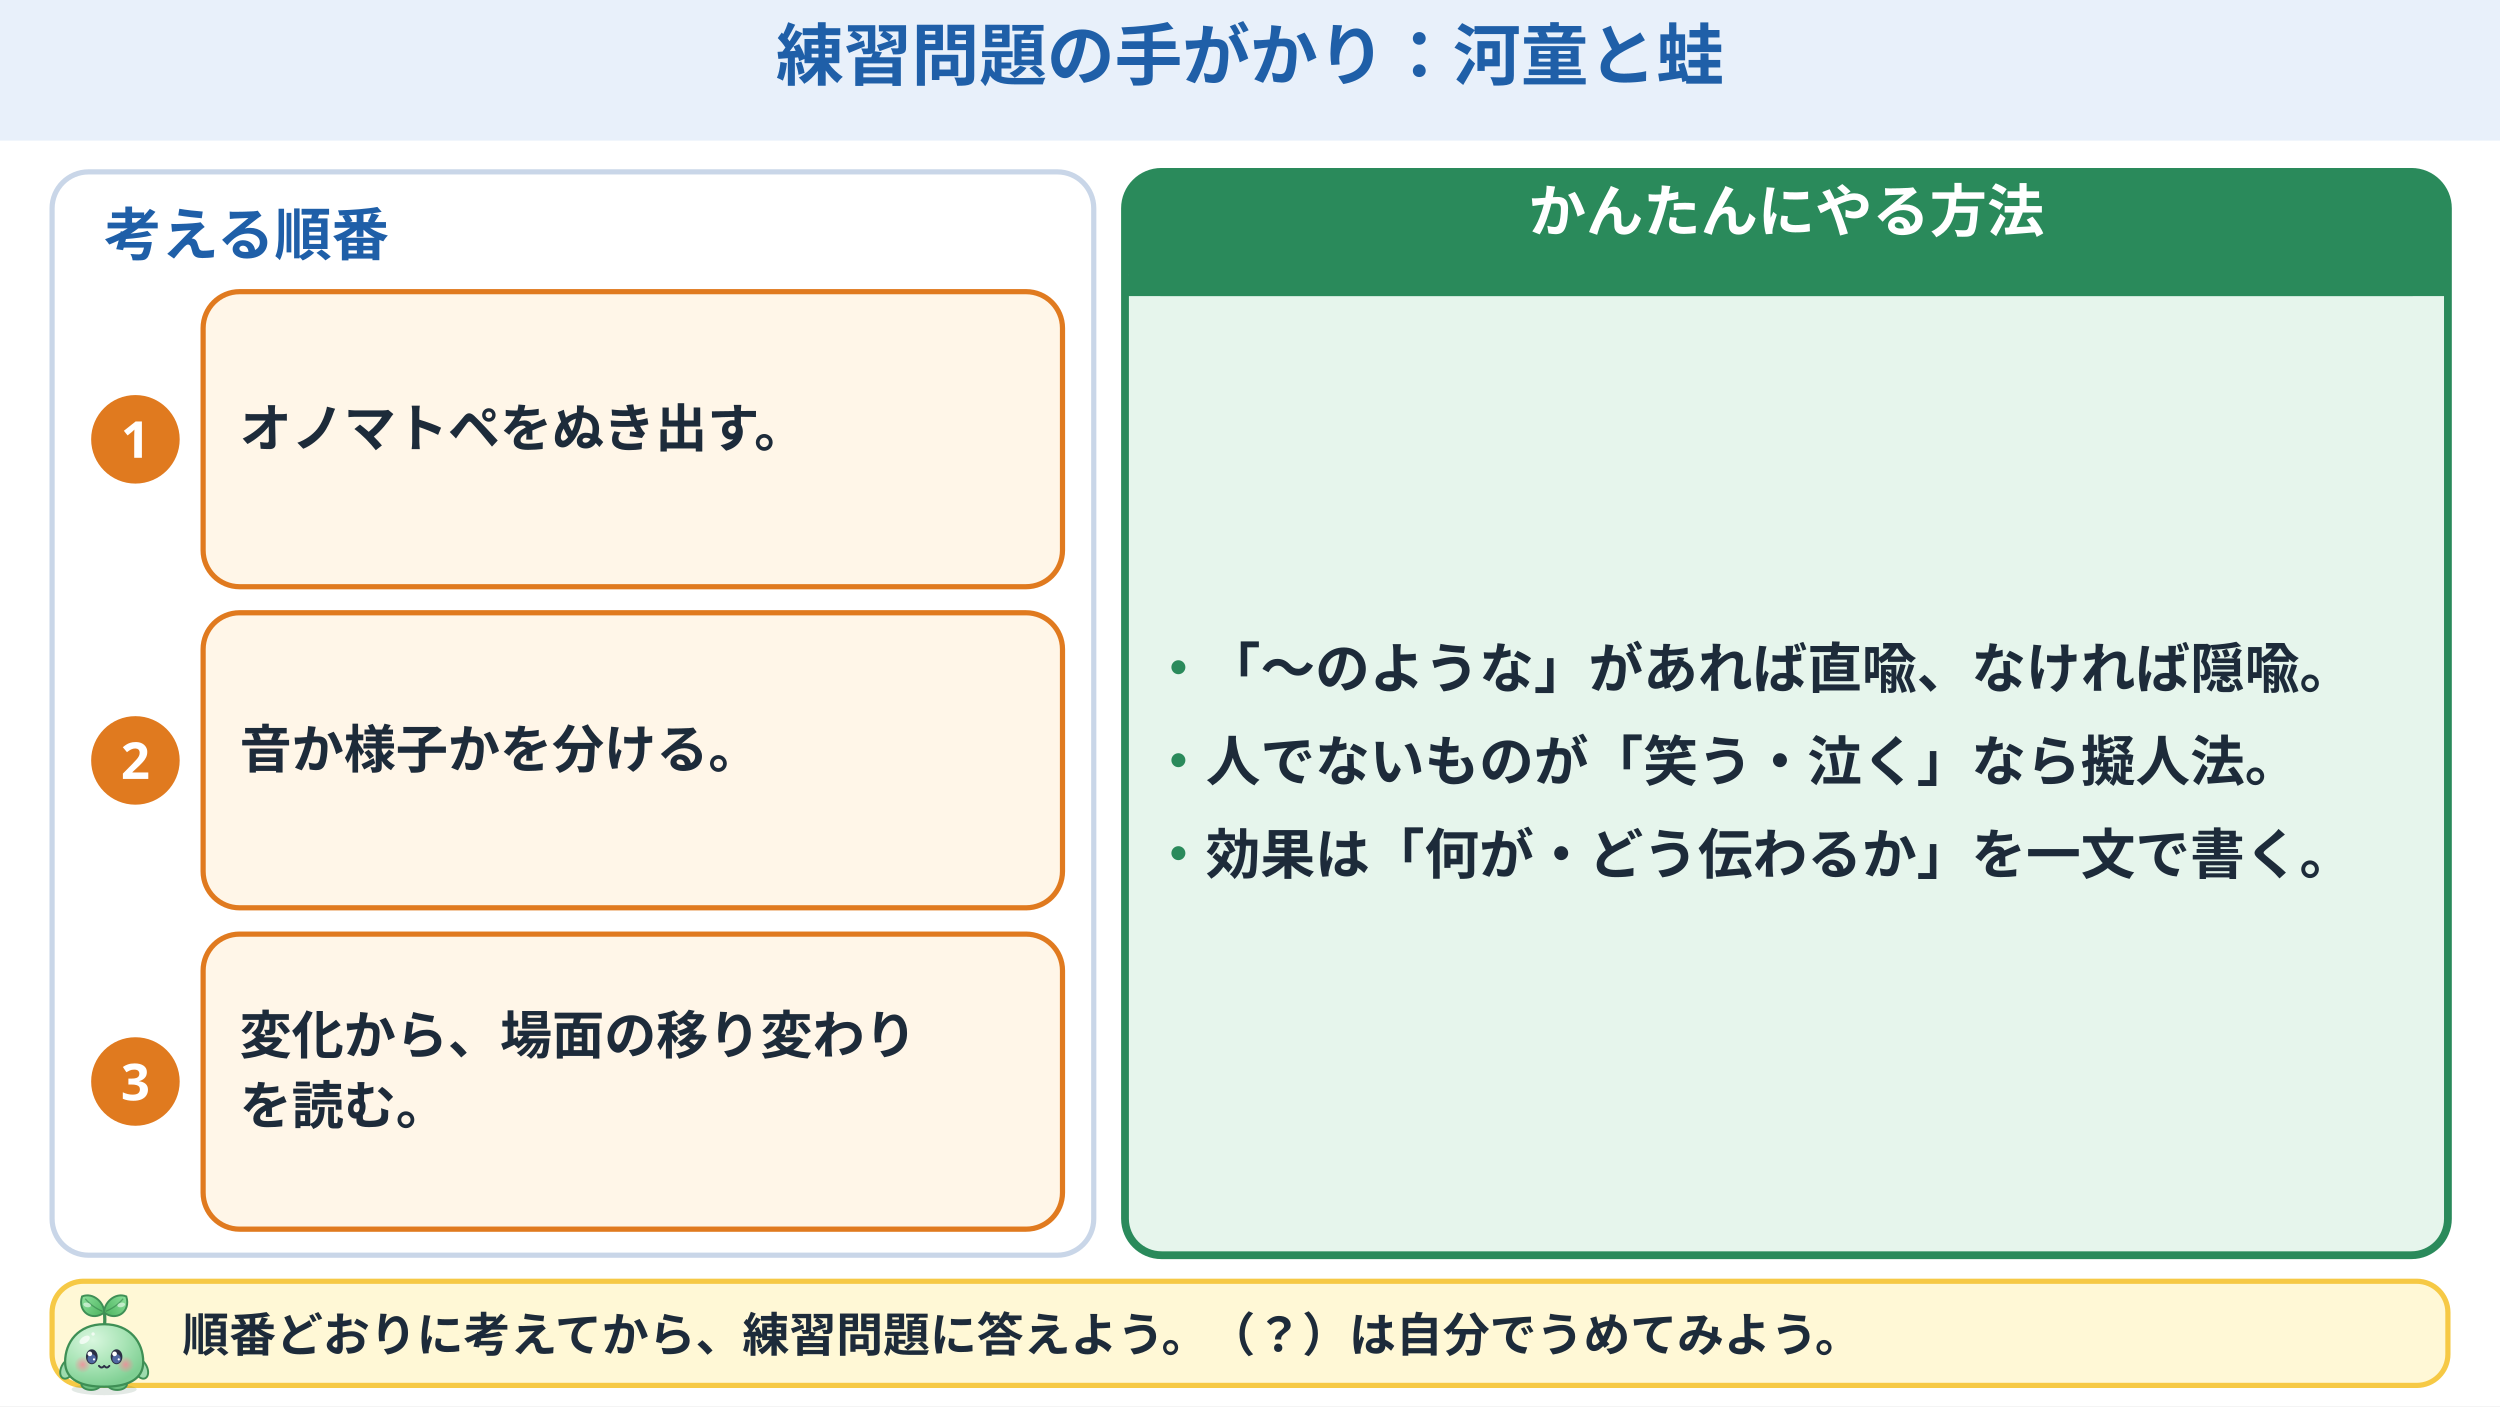
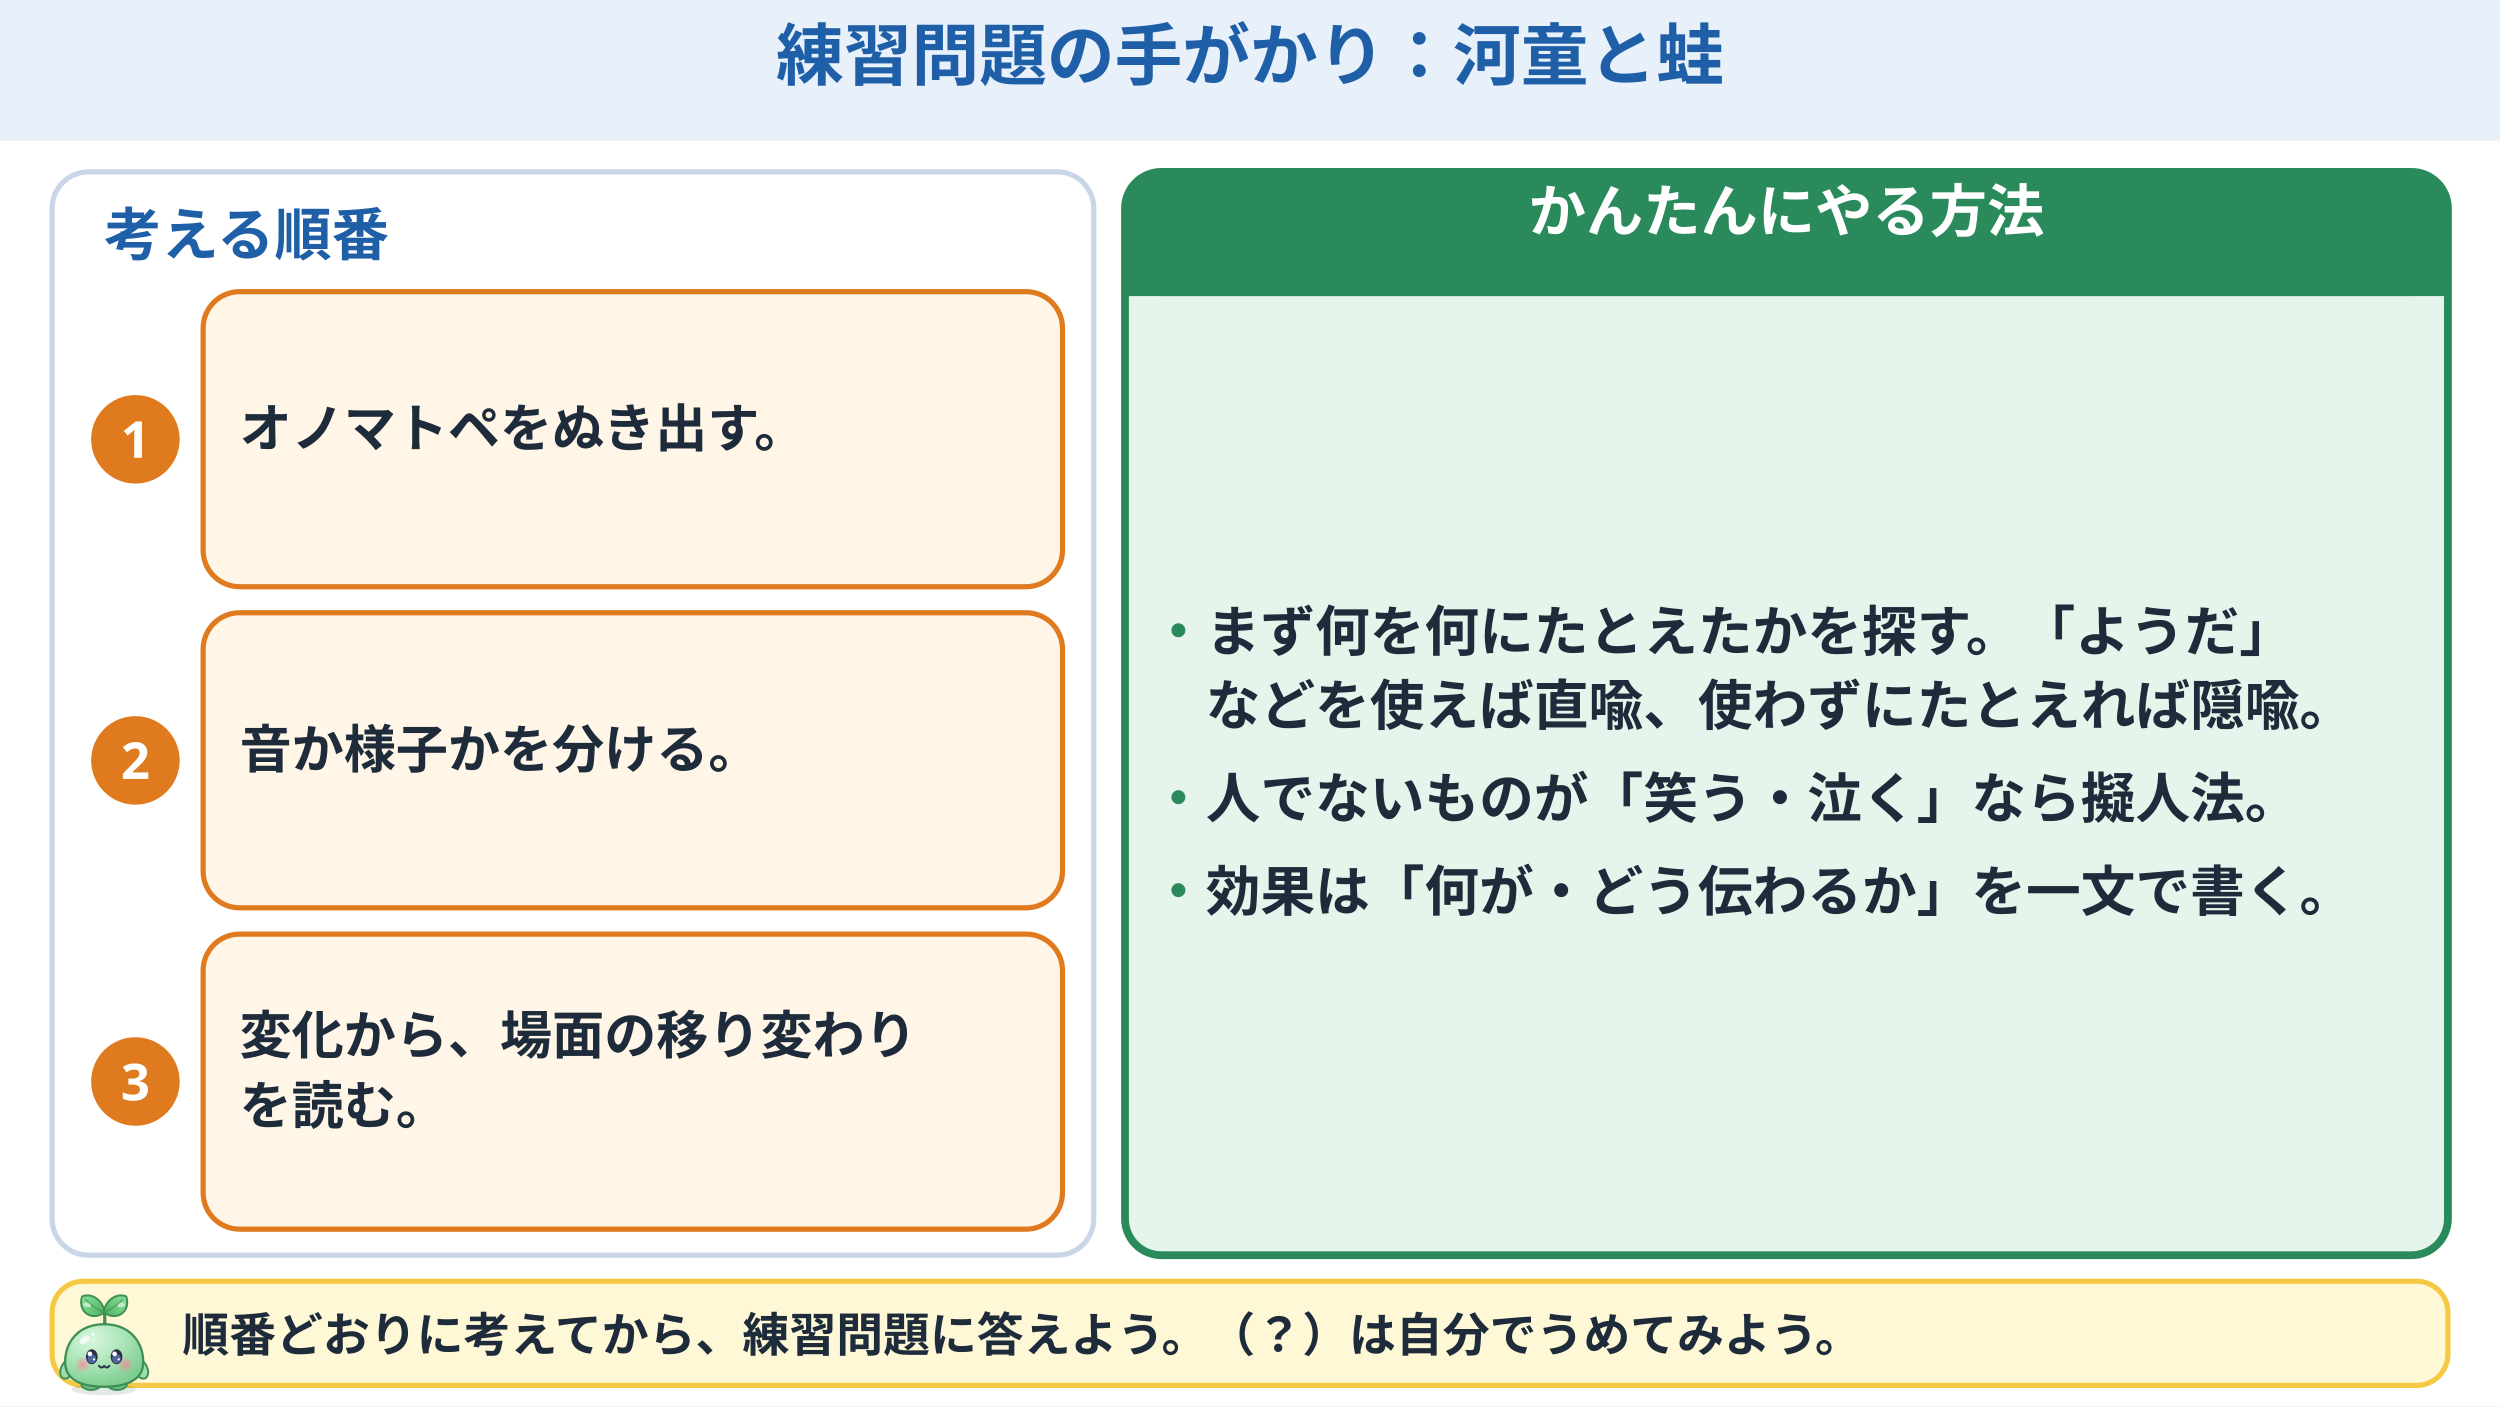
<svg xmlns="http://www.w3.org/2000/svg" viewBox="0 0 960 540" width="960" height="540" font-family="&quot;Hiragino Sans&quot;,&quot;Hiragino Kaku Gothic ProN&quot;,&quot;Noto Sans JP&quot;,&quot;Yu Gothic&quot;,sans-serif" role="img" aria-label="練習問題の手がかり：河童と蛙">
  <rect width="960" height="540" fill="#ffffff" />
  <rect x="0.0" y="0.0" width="960.0" height="54.0" rx="0" fill="#e8f0fa" />
  <text x="480.0" y="30.6" font-size="26" font-weight="800" fill="#1f5fa8" text-anchor="middle" data-box="title">練習問題の手がかり：河童と蛙</text>
  <rect x="20.0" y="66.0" width="400.0" height="416.0" rx="14" fill="#fff" stroke="#c9d6e8" stroke-width="2" />
  <text x="40.0" y="98.0" font-size="22" font-weight="800" fill="#1f5fa8" text-anchor="start">考える順番</text>
  <circle cx="52.0" cy="168.7" r="17.0" fill="#e07a1f" />
  <text x="52.0" y="175.8" font-size="19.55" font-weight="800" fill="#fff" text-anchor="middle">1</text>
  <g data-id="b6">
    <rect x="78.0" y="112.0" width="330.0" height="113.3" rx="14" fill="#fff6e8" stroke="#e07a1f" stroke-width="2" />
    <text x="92.0" y="171.6" font-size="20" font-weight="700" fill="#1d2b3a" text-anchor="start" data-box="b6">オノマトペをぬき出す。</text>
  </g>
  <circle cx="52.0" cy="292.0" r="17.0" fill="#e07a1f" />
  <text x="52.0" y="299.1" font-size="19.55" font-weight="800" fill="#fff" text-anchor="middle">2</text>
  <g data-id="b12">
    <rect x="78.0" y="235.3" width="330.0" height="113.3" rx="14" fill="#fff6e8" stroke="#e07a1f" stroke-width="2" />
    <text x="92.0" y="294.9" font-size="20" font-weight="700" fill="#1d2b3a" text-anchor="start" data-box="b12">音か様子かを分ける。</text>
  </g>
  <circle cx="52.0" cy="415.3" r="17.0" fill="#e07a1f" />
  <text x="52.0" y="422.5" font-size="19.55" font-weight="800" fill="#fff" text-anchor="middle">3</text>
  <g data-id="b18">
    <rect x="78.0" y="358.7" width="330.0" height="113.3" rx="14" fill="#fff6e8" stroke="#e07a1f" stroke-width="2" />
    <text x="92.0" y="404.7" font-size="20" font-weight="700" fill="#1d2b3a" text-anchor="start" data-box="b18">変化から、場面の移り変わり</text>
    <text x="92.0" y="431.7" font-size="20" font-weight="700" fill="#1d2b3a" text-anchor="start" data-box="b18">を読む。</text>
  </g>
  <g data-id="b23">
    <rect x="432.0" y="66.0" width="508.0" height="416.0" rx="14" fill="#e6f5ec" stroke="#2a8a5b" stroke-width="3" />
    <rect x="432.0" y="66.0" width="508.0" height="47.7" rx="14" fill="#2a8a5b" />
    <rect x="432.0" y="105.7" width="508.0" height="8.0" rx="0" fill="#2a8a5b" />
    <text x="686.0" y="89.0" font-size="22" font-weight="800" fill="#fff" text-anchor="middle" data-box="b23">かんたんにやる方法</text>
-     <text x="442.0" y="264.2" font-size="21" font-weight="700" fill="#2a8a5b" text-anchor="start" data-box="b23">・</text>
-     <text x="463.0" y="264.2" font-size="21" font-weight="700" fill="#1d2b3a" text-anchor="start" data-box="b23">「〜のような」があれば直喩、なければ隠喩。</text>
-     <text x="442.0" y="299.9" font-size="21" font-weight="700" fill="#2a8a5b" text-anchor="start" data-box="b23">・</text>
-     <text x="463.0" y="299.9" font-size="21" font-weight="700" fill="#1d2b3a" text-anchor="start" data-box="b23">人でないものが「笑う・泣く」なら擬人法。</text>
-     <text x="442.0" y="335.6" font-size="21" font-weight="700" fill="#2a8a5b" text-anchor="start" data-box="b23">・</text>
-     <text x="463.0" y="335.6" font-size="21" font-weight="700" fill="#1d2b3a" text-anchor="start" data-box="b23">効果は「何が・どう伝わるか」を一文で書く。</text>
+     <text x="442.0" y="250.0" font-size="21" font-weight="700" fill="#2a8a5b" text-anchor="start" data-box="b23">・</text>
+     <text x="463.0" y="250.0" font-size="21" font-weight="700" fill="#1d2b3a" text-anchor="start" data-box="b23">まず何を何にたとえたかを探す。「ようだ」</text>
+     <text x="463.0" y="278.4" font-size="21" font-weight="700" fill="#1d2b3a" text-anchor="start" data-box="b23">などを使えば直喩、使わずにたとえれば隠喩。</text>
+     <text x="442.0" y="314.1" font-size="21" font-weight="700" fill="#2a8a5b" text-anchor="start" data-box="b23">・</text>
+     <text x="463.0" y="314.1" font-size="21" font-weight="700" fill="#1d2b3a" text-anchor="start" data-box="b23">人でないものが「笑う・泣く」なら擬人法。</text>
+     <text x="442.0" y="349.8" font-size="21" font-weight="700" fill="#2a8a5b" text-anchor="start" data-box="b23">・</text>
+     <text x="463.0" y="349.8" font-size="21" font-weight="700" fill="#1d2b3a" text-anchor="start" data-box="b23">効果は「何が・どう伝わるか」を一文で書く。</text>
  </g>
  <rect x="20.0" y="492.0" width="920.0" height="40.0" rx="12" fill="#fff8d6" stroke="#f6c945" stroke-width="2" />
  <text x="70.0" y="519.0" font-size="18" font-weight="700" fill="#1d2b3a" text-anchor="start">順番どおりに考えてから、練習問題に答えよう。（？）は自分でうめてみよう。</text>
  <defs>
    <radialGradient id="nb1b" cx="35%" cy="25%" r="75%">
      <stop offset="0" stop-color="#d9f7df" />
      <stop offset=".55" stop-color="#a9e4b6" />
      <stop offset="1" stop-color="#7fcf93" />
    </radialGradient>
    <linearGradient id="nb1l" x1="0" y1="1" x2="0" y2="0">
      <stop offset="0" stop-color="#4fb562" />
      <stop offset="1" stop-color="#8be09a" />
    </linearGradient>
    <radialGradient id="nb1c">
      <stop offset="0" stop-color="#ff8096" stop-opacity=".75" />
      <stop offset="1" stop-color="#ff8096" stop-opacity="0" />
    </radialGradient>
  </defs>
  <g transform="translate(40,520) scale(0.25)">
    <ellipse cx="0" cy="54" rx="50" ry="9" fill="#285a3c" fill-opacity=".13" />
    <ellipse cx="-20" cy="46" rx="15" ry="9" fill="#6cbf80" stroke="#3e8f55" stroke-width="3" />
    <ellipse cx="20" cy="46" rx="15" ry="9" fill="#6cbf80" stroke="#3e8f55" stroke-width="3" />
    <g transform="rotate(0 0 -44)">
      <path d="M0,-38 Q2,-54 0,-66" fill="none" stroke="#3e8f55" stroke-width="5" stroke-linecap="round" />
      <g transform="translate(0,-64) rotate(-54)">
        <path d="M0,0 C-22,-6 -24,-34 0,-42 C16,-32 12,-8 0,0Z" fill="url(#nb1l)" stroke="#3e8f55" stroke-width="3" />
        <path d="M0,-3 Q-4,-20 0,-36" fill="none" stroke="#2e7846" stroke-opacity=".55" stroke-width="2" />
        <ellipse cx="-6" cy="-28" rx="3.5" ry="6" fill="#fff" fill-opacity=".55" transform="rotate(-23 -6 -28)" />
      </g>
      <g transform="translate(0,-64) rotate(54)">
        <path d="M0,0 C22,-6 24,-34 0,-42 C-16,-32 -12,-8 0,0Z" fill="url(#nb1l)" stroke="#3e8f55" stroke-width="3" />
        <path d="M0,-3 Q4,-20 0,-36" fill="none" stroke="#2e7846" stroke-opacity=".55" stroke-width="2" />
        <ellipse cx="6" cy="-28" rx="3.5" ry="6" fill="#fff" fill-opacity=".55" transform="rotate(23 6 -28)" />
      </g>
    </g>
    <ellipse cx="0" cy="14" rx="10" ry="16" fill="#9edbae" stroke="#3e8f55" stroke-width="3" transform="translate(-50,10) rotate(26)" />
    <ellipse cx="0" cy="14" rx="10" ry="16" fill="#9edbae" stroke="#3e8f55" stroke-width="3" transform="translate(50,10) rotate(-26)" />
    <path d="M0,-46 C40,-46 60,-18 60,12 C60,40 34,50 0,50 C-34,50 -60,40 -60,12 C-60,-18 -40,-46 0,-46Z" fill="url(#nb1b)" stroke="#3e8f55" stroke-width="3.5" />
    <ellipse cx="-30" cy="-22" rx="9" ry="5" fill="#fff" fill-opacity=".7" transform="rotate(-34 -30 -22)" />
    <circle cx="-17" cy="-31" r="2.6" fill="#fff" fill-opacity=".7" />
    <circle cx="-33" cy="16" r="13" fill="url(#nb1c)" />
    <circle cx="33" cy="16" r="13" fill="url(#nb1c)" />
    <ellipse cx="-19" cy="4" rx="9" ry="11.5" fill="#2b2f45" />
    <ellipse cx="-19.0" cy="7.0" rx="6.5" ry="7.0" fill="#6e96eb" fill-opacity=".55" />
    <circle cx="-22" cy="-0.5" r="3.6" fill="#fff" />
    <circle cx="-15.6" cy="8.0" r="1.7" fill="#fff" />
    <ellipse cx="19" cy="4" rx="9" ry="11.5" fill="#2b2f45" />
    <ellipse cx="19.0" cy="7.0" rx="6.5" ry="7.0" fill="#6e96eb" fill-opacity=".55" />
    <circle cx="16" cy="-0.5" r="3.6" fill="#fff" />
    <circle cx="22.4" cy="8.0" r="1.7" fill="#fff" />
    <path d="M-8,18 Q-4,23 0,18 Q4,23 8,18" fill="none" stroke="#2b2f45" stroke-width="3" stroke-linecap="round" stroke-linejoin="round" />
  </g>
</svg>
